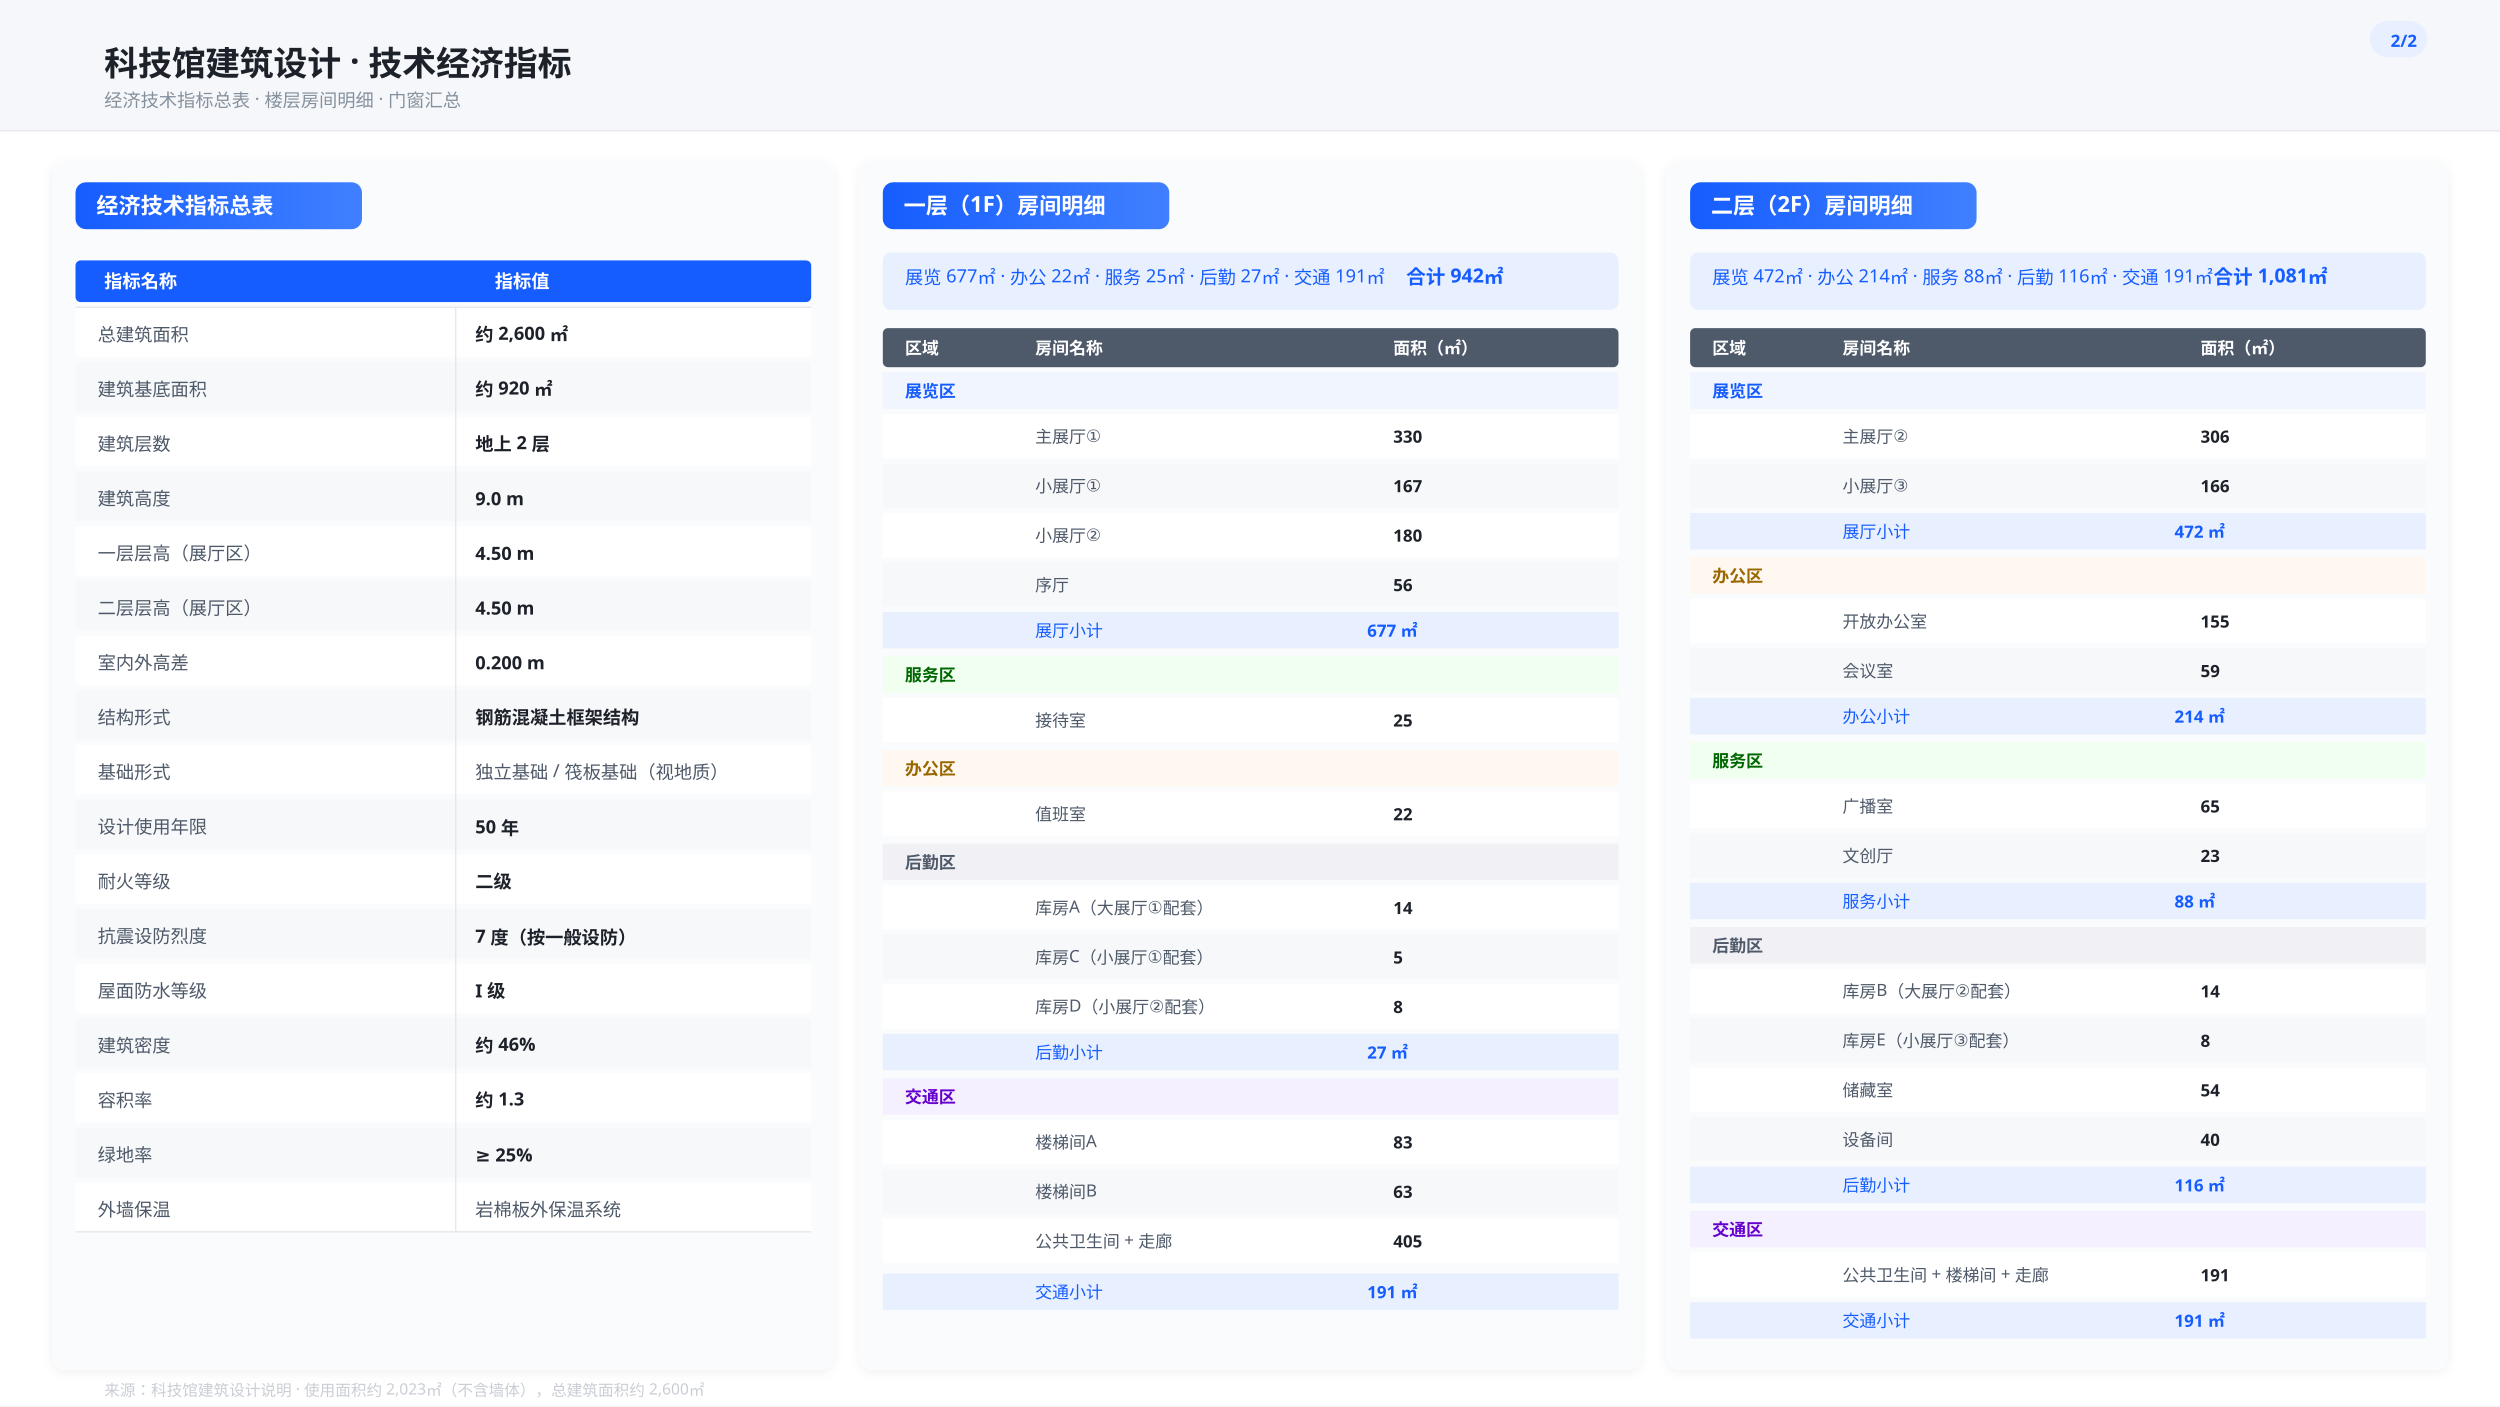
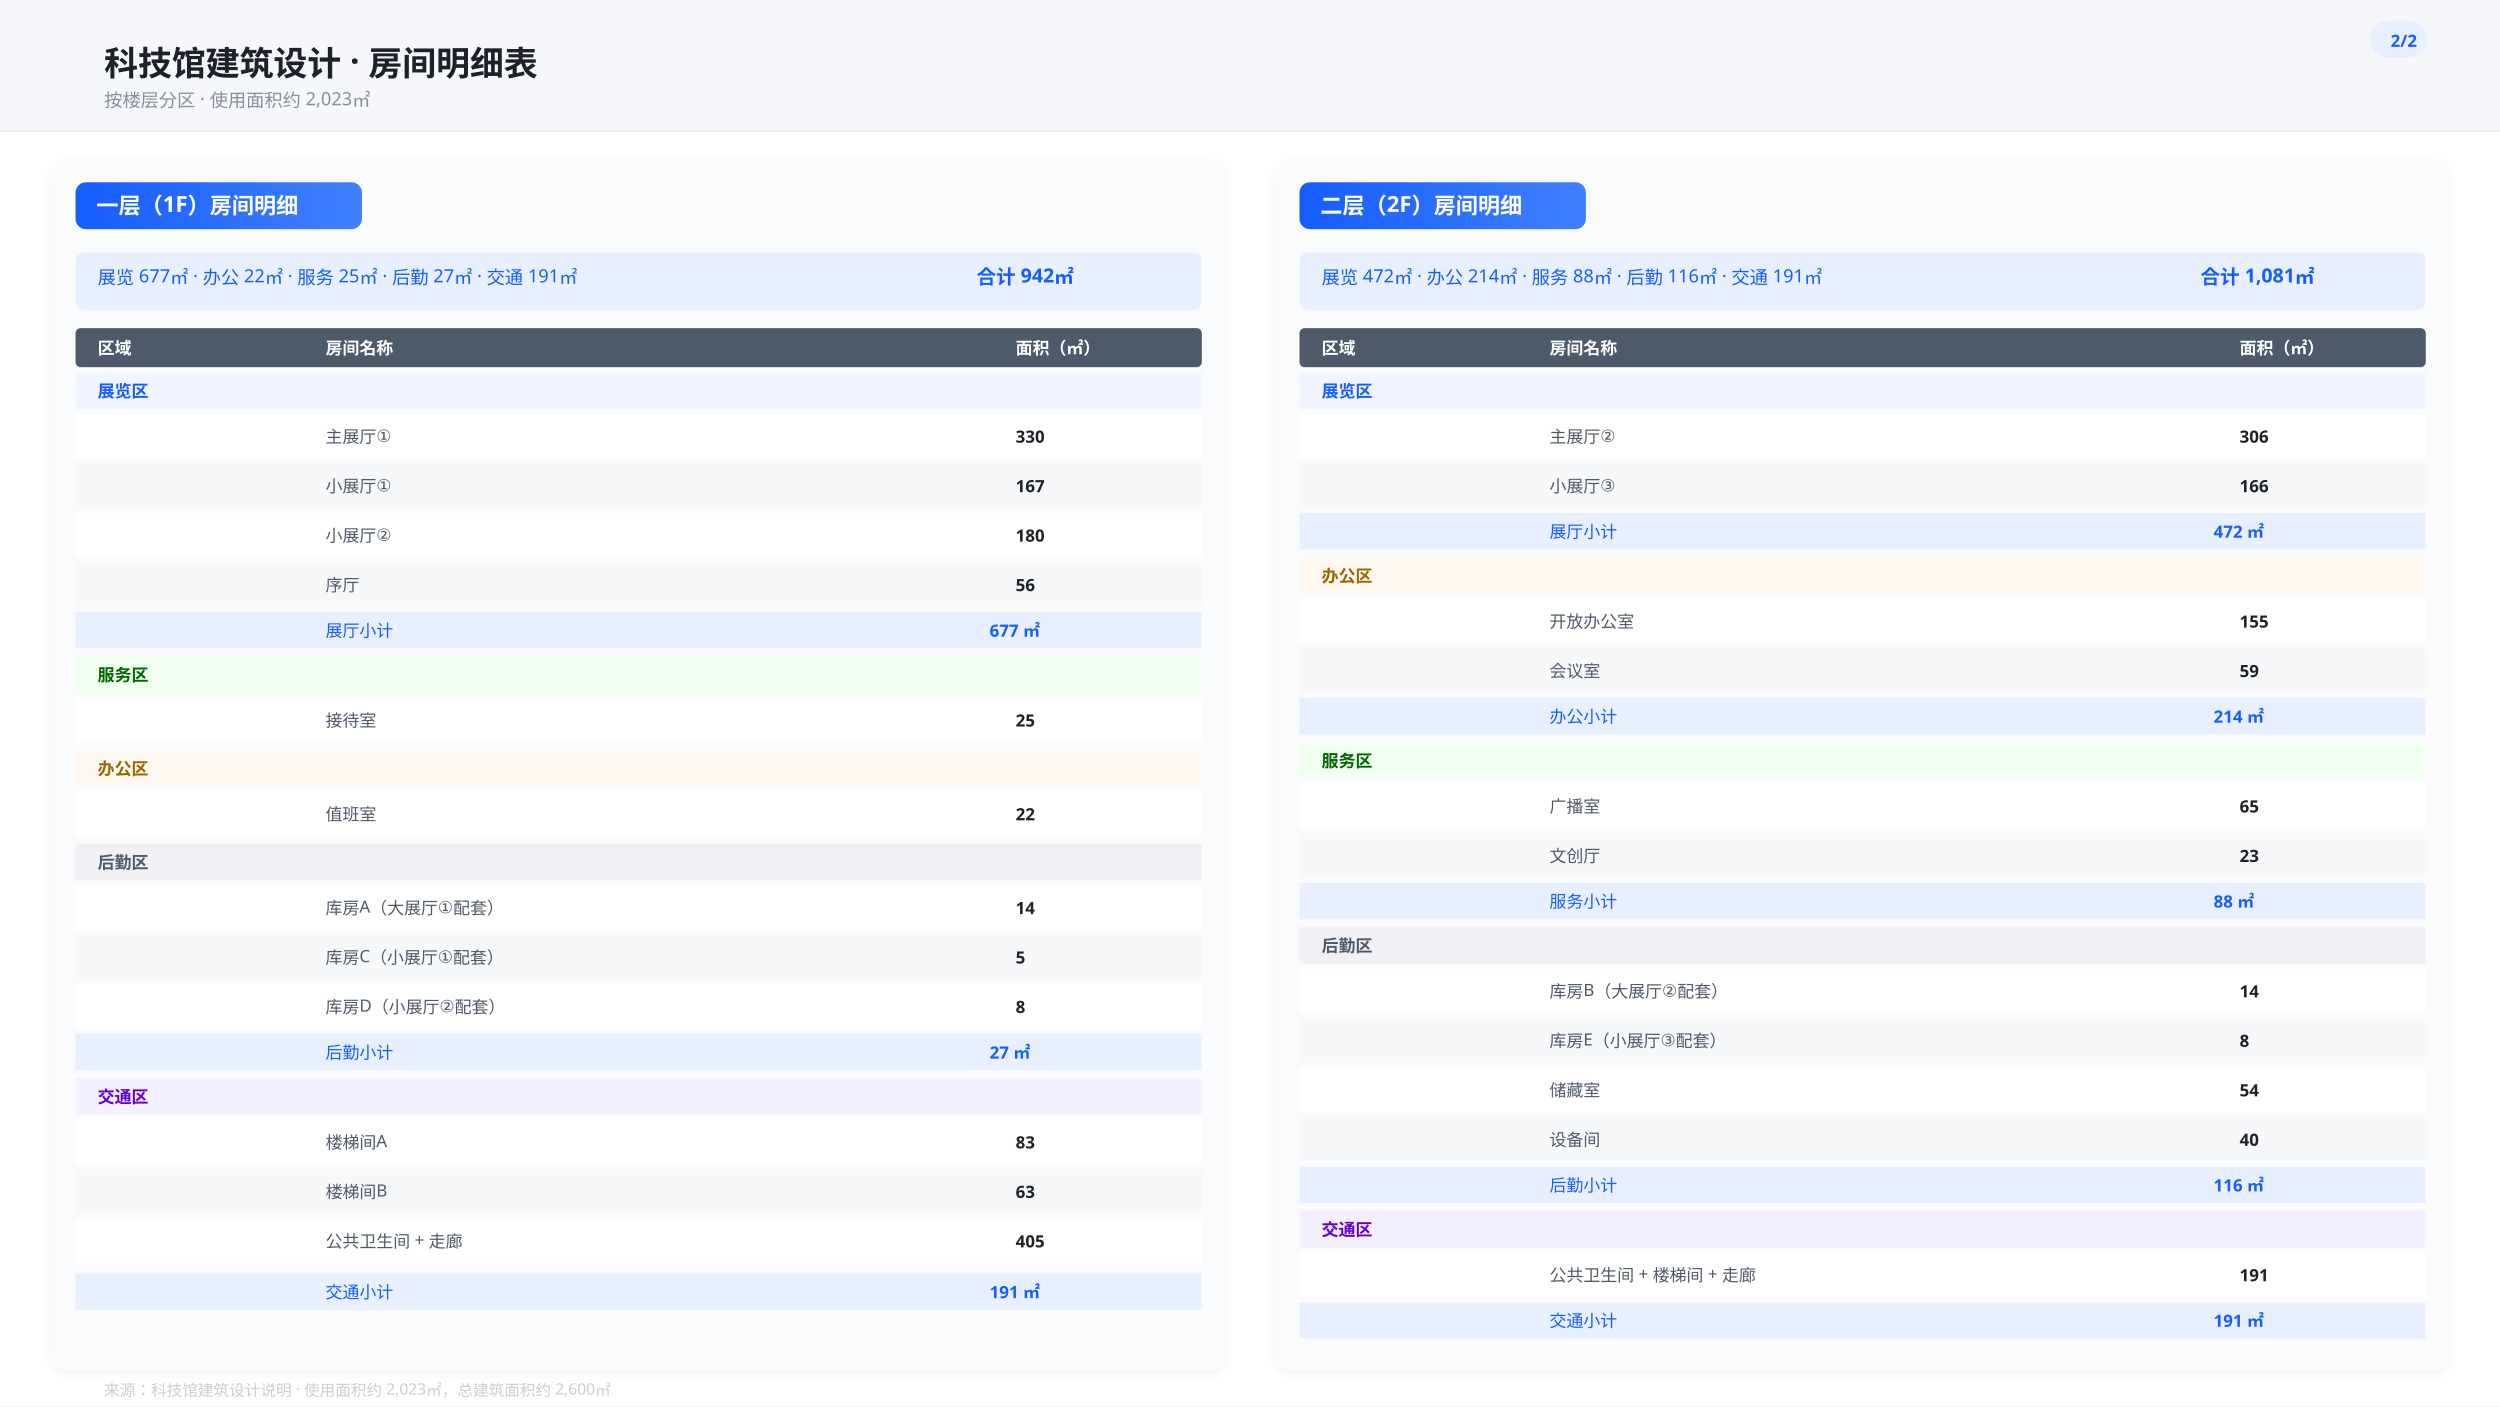
<svg xmlns="http://www.w3.org/2000/svg" width="1920" height="1080">
  <defs>
    <filter id="shadow" x="-2%" y="-2%" width="104%" height="106%">
      <feDropShadow dx="0" dy="2" stdDeviation="4" flood-color="#000" flood-opacity="0.06" />
-     </filter>
-     <filter id="shadow-light" x="-2%" y="-2%" width="104%" height="106%">
-       <feDropShadow dx="0" dy="1" stdDeviation="2" flood-color="#000" flood-opacity="0.04" />
    </filter>
    <linearGradient id="header-grad" x1="0" y1="0" x2="1" y2="0">
      <stop offset="0%" stop-color="#165DFF" />
      <stop offset="100%" stop-color="#4080FF" />
    </linearGradient>
  </defs>
  <rect width="1920" height="1080" fill="#FFFFFF" />
  <rect x="0" y="0" width="1920" height="100" fill="#F5F7FA" />
  <rect x="0" y="100" width="1920" height="1" fill="#E5E6EB" />
-   <text x="80" y="58" font-family="Microsoft YaHei, sans-serif" font-size="26" font-weight="bold" fill="#1D2129">科技馆建筑设计 · 技术经济指标</text>
-   <text x="80" y="82" font-family="Microsoft YaHei, sans-serif" font-size="14" fill="#86909C">经济技术指标总表 · 楼层房间明细 · 门窗汇总</text>
+   <text x="80" y="58" font-family="Microsoft YaHei, sans-serif" font-size="26" font-weight="bold" fill="#1D2129">科技馆建筑设计 · 房间明细表</text>
+   <text x="80" y="82" font-family="Microsoft YaHei, sans-serif" font-size="14" fill="#86909C">按楼层分区 · 使用面积约 2,023㎡</text>
  <rect x="1820" y="16" width="44" height="28" rx="14" fill="#E8F0FF" />
  <text x="1836" y="36" font-family="Microsoft YaHei, sans-serif" font-size="13" font-weight="bold" fill="#165DFF">2/2</text>
-   <rect x="40" y="124" width="600" height="928" fill="#FAFBFC" rx="10" filter="url(#shadow)" />
+   <rect x="40" y="124" width="900" height="928" fill="#FAFBFC" rx="10" filter="url(#shadow)" />
  <rect x="58" y="140" width="220" height="36" rx="8" fill="url(#header-grad)" />
-   <text x="74" y="164" font-family="Microsoft YaHei, sans-serif" font-size="17" font-weight="bold" fill="#FFFFFF">经济技术指标总表</text>
-   <rect x="58" y="200" width="565" height="32" rx="4" fill="#165DFF" />
-   <text x="80" y="221" font-family="Microsoft YaHei, sans-serif" font-size="14" font-weight="bold" fill="#FFFFFF">指标名称</text>
-   <text x="380" y="221" font-family="Microsoft YaHei, sans-serif" font-size="14" font-weight="bold" fill="#FFFFFF">指标值</text>
-   <rect x="58" y="236" width="565" height="38" fill="#FFFFFF" />
-   <rect x="58" y="278" width="565" height="38" fill="#F7F8FA" />
-   <rect x="58" y="320" width="565" height="38" fill="#FFFFFF" />
-   <rect x="58" y="362" width="565" height="38" fill="#F7F8FA" />
-   <rect x="58" y="404" width="565" height="38" fill="#FFFFFF" />
-   <rect x="58" y="446" width="565" height="38" fill="#F7F8FA" />
-   <rect x="58" y="488" width="565" height="38" fill="#FFFFFF" />
-   <rect x="58" y="530" width="565" height="38" fill="#F7F8FA" />
-   <rect x="58" y="572" width="565" height="38" fill="#FFFFFF" />
-   <rect x="58" y="614" width="565" height="38" fill="#F7F8FA" />
-   <rect x="58" y="656" width="565" height="38" fill="#FFFFFF" />
-   <rect x="58" y="698" width="565" height="38" fill="#F7F8FA" />
-   <rect x="58" y="740" width="565" height="38" fill="#FFFFFF" />
-   <rect x="58" y="782" width="565" height="38" fill="#F7F8FA" />
-   <rect x="58" y="824" width="565" height="38" fill="#FFFFFF" />
-   <rect x="58" y="866" width="565" height="38" fill="#F7F8FA" />
-   <rect x="58" y="908" width="565" height="38" fill="#FFFFFF" />
-   <line x1="350" y1="236" x2="350" y2="946" stroke="#E5E6EB" stroke-width="1" />
-   <line x1="58" y1="236" x2="623" y2="236" stroke="#E5E6EB" stroke-width="1" />
-   <line x1="58" y1="946" x2="623" y2="946" stroke="#E5E6EB" stroke-width="1" />
-   <text x="75" y="262" font-family="Microsoft YaHei, sans-serif" font-size="14" fill="#4E5969">总建筑面积</text>
-   <text x="365" y="262" font-family="Microsoft YaHei, sans-serif" font-size="14" font-weight="bold" fill="#1D2129">约 2,600 ㎡</text>
-   <text x="75" y="304" font-family="Microsoft YaHei, sans-serif" font-size="14" fill="#4E5969">建筑基底面积</text>
-   <text x="365" y="304" font-family="Microsoft YaHei, sans-serif" font-size="14" font-weight="bold" fill="#1D2129">约 920 ㎡</text>
-   <text x="75" y="346" font-family="Microsoft YaHei, sans-serif" font-size="14" fill="#4E5969">建筑层数</text>
-   <text x="365" y="346" font-family="Microsoft YaHei, sans-serif" font-size="14" font-weight="bold" fill="#1D2129">地上 2 层</text>
-   <text x="75" y="388" font-family="Microsoft YaHei, sans-serif" font-size="14" fill="#4E5969">建筑高度</text>
-   <text x="365" y="388" font-family="Microsoft YaHei, sans-serif" font-size="14" font-weight="bold" fill="#1D2129">9.0 m</text>
-   <text x="75" y="430" font-family="Microsoft YaHei, sans-serif" font-size="14" fill="#4E5969">一层层高（展厅区）</text>
-   <text x="365" y="430" font-family="Microsoft YaHei, sans-serif" font-size="14" font-weight="bold" fill="#1D2129">4.50 m</text>
-   <text x="75" y="472" font-family="Microsoft YaHei, sans-serif" font-size="14" fill="#4E5969">二层层高（展厅区）</text>
-   <text x="365" y="472" font-family="Microsoft YaHei, sans-serif" font-size="14" font-weight="bold" fill="#1D2129">4.50 m</text>
-   <text x="75" y="514" font-family="Microsoft YaHei, sans-serif" font-size="14" fill="#4E5969">室内外高差</text>
-   <text x="365" y="514" font-family="Microsoft YaHei, sans-serif" font-size="14" font-weight="bold" fill="#1D2129">0.200 m</text>
-   <text x="75" y="556" font-family="Microsoft YaHei, sans-serif" font-size="14" fill="#4E5969">结构形式</text>
-   <text x="365" y="556" font-family="Microsoft YaHei, sans-serif" font-size="14" font-weight="bold" fill="#1D2129">钢筋混凝土框架结构</text>
-   <text x="75" y="598" font-family="Microsoft YaHei, sans-serif" font-size="14" fill="#4E5969">基础形式</text>
-   <text x="365" y="598" font-family="Microsoft YaHei, sans-serif" font-size="14" fill="#4E5969">独立基础 / 筏板基础（视地质）</text>
-   <text x="75" y="640" font-family="Microsoft YaHei, sans-serif" font-size="14" fill="#4E5969">设计使用年限</text>
-   <text x="365" y="640" font-family="Microsoft YaHei, sans-serif" font-size="14" font-weight="bold" fill="#1D2129">50 年</text>
-   <text x="75" y="682" font-family="Microsoft YaHei, sans-serif" font-size="14" fill="#4E5969">耐火等级</text>
-   <text x="365" y="682" font-family="Microsoft YaHei, sans-serif" font-size="14" font-weight="bold" fill="#1D2129">二级</text>
-   <text x="75" y="724" font-family="Microsoft YaHei, sans-serif" font-size="14" fill="#4E5969">抗震设防烈度</text>
-   <text x="365" y="724" font-family="Microsoft YaHei, sans-serif" font-size="14" font-weight="bold" fill="#1D2129">7 度（按一般设防）</text>
-   <text x="75" y="766" font-family="Microsoft YaHei, sans-serif" font-size="14" fill="#4E5969">屋面防水等级</text>
-   <text x="365" y="766" font-family="Microsoft YaHei, sans-serif" font-size="14" font-weight="bold" fill="#1D2129">I 级</text>
-   <text x="75" y="808" font-family="Microsoft YaHei, sans-serif" font-size="14" fill="#4E5969">建筑密度</text>
-   <text x="365" y="808" font-family="Microsoft YaHei, sans-serif" font-size="14" font-weight="bold" fill="#1D2129">约 46%</text>
-   <text x="75" y="850" font-family="Microsoft YaHei, sans-serif" font-size="14" fill="#4E5969">容积率</text>
-   <text x="365" y="850" font-family="Microsoft YaHei, sans-serif" font-size="14" font-weight="bold" fill="#1D2129">约 1.3</text>
-   <text x="75" y="892" font-family="Microsoft YaHei, sans-serif" font-size="14" fill="#4E5969">绿地率</text>
-   <text x="365" y="892" font-family="Microsoft YaHei, sans-serif" font-size="14" font-weight="bold" fill="#1D2129">≥ 25%</text>
-   <text x="75" y="934" font-family="Microsoft YaHei, sans-serif" font-size="14" fill="#4E5969">外墙保温</text>
-   <text x="365" y="934" font-family="Microsoft YaHei, sans-serif" font-size="14" fill="#4E5969">岩棉板外保温系统</text>
-   <rect x="660" y="124" width="600" height="928" fill="#FAFBFC" rx="10" filter="url(#shadow)" />
-   <rect x="678" y="140" width="220" height="36" rx="8" fill="url(#header-grad)" />
-   <text x="694" y="164" font-family="Microsoft YaHei, sans-serif" font-size="17" font-weight="bold" fill="#FFFFFF">一层（1F）房间明细</text>
-   <rect x="678" y="194" width="565" height="44" rx="6" fill="#E8F0FF" />
-   <text x="695" y="218" font-family="Microsoft YaHei, sans-serif" font-size="14" fill="#165DFF">展览 677㎡ · 办公 22㎡ · 服务 25㎡ · 后勤 27㎡ · 交通 191㎡</text>
-   <text x="1080" y="218" font-family="Microsoft YaHei, sans-serif" font-size="15" font-weight="bold" fill="#165DFF">合计 942㎡</text>
-   <rect x="678" y="252" width="565" height="30" rx="4" fill="#4E5969" />
-   <text x="695" y="272" font-family="Microsoft YaHei, sans-serif" font-size="13" font-weight="bold" fill="#FFFFFF">区域</text>
-   <text x="795" y="272" font-family="Microsoft YaHei, sans-serif" font-size="13" font-weight="bold" fill="#FFFFFF">房间名称</text>
-   <text x="1070" y="272" font-family="Microsoft YaHei, sans-serif" font-size="13" font-weight="bold" fill="#FFFFFF">面积（㎡）</text>
-   <rect x="678" y="286" width="565" height="28" fill="#F0F5FF" />
-   <text x="695" y="305" font-family="Microsoft YaHei, sans-serif" font-size="13" font-weight="bold" fill="#165DFF">展览区</text>
-   <rect x="678" y="318" width="565" height="34" fill="#FFFFFF" />
-   <text x="795" y="340" font-family="Microsoft YaHei, sans-serif" font-size="13" fill="#4E5969">主展厅①</text>
-   <text x="1070" y="340" font-family="Microsoft YaHei, sans-serif" font-size="13" font-weight="bold" fill="#1D2129">330</text>
-   <rect x="678" y="356" width="565" height="34" fill="#F7F8FA" />
-   <text x="795" y="378" font-family="Microsoft YaHei, sans-serif" font-size="13" fill="#4E5969">小展厅①</text>
-   <text x="1070" y="378" font-family="Microsoft YaHei, sans-serif" font-size="13" font-weight="bold" fill="#1D2129">167</text>
-   <rect x="678" y="394" width="565" height="34" fill="#FFFFFF" />
-   <text x="795" y="416" font-family="Microsoft YaHei, sans-serif" font-size="13" fill="#4E5969">小展厅②</text>
-   <text x="1070" y="416" font-family="Microsoft YaHei, sans-serif" font-size="13" font-weight="bold" fill="#1D2129">180</text>
-   <rect x="678" y="432" width="565" height="34" fill="#F7F8FA" />
-   <text x="795" y="454" font-family="Microsoft YaHei, sans-serif" font-size="13" fill="#4E5969">序厅</text>
-   <text x="1070" y="454" font-family="Microsoft YaHei, sans-serif" font-size="13" font-weight="bold" fill="#1D2129">56</text>
-   <rect x="678" y="470" width="565" height="28" fill="#E8F0FF" />
-   <text x="795" y="489" font-family="Microsoft YaHei, sans-serif" font-size="13" fill="#165DFF">展厅小计</text>
-   <text x="1050" y="489" font-family="Microsoft YaHei, sans-serif" font-size="13" font-weight="bold" fill="#165DFF">677 ㎡</text>
-   <rect x="678" y="504" width="565" height="28" fill="#F0FFF0" />
-   <text x="695" y="523" font-family="Microsoft YaHei, sans-serif" font-size="13" font-weight="bold" fill="#006600">服务区</text>
-   <rect x="678" y="536" width="565" height="34" fill="#FFFFFF" />
-   <text x="795" y="558" font-family="Microsoft YaHei, sans-serif" font-size="13" fill="#4E5969">接待室</text>
-   <text x="1070" y="558" font-family="Microsoft YaHei, sans-serif" font-size="13" font-weight="bold" fill="#1D2129">25</text>
-   <rect x="678" y="576" width="565" height="28" fill="#FFF8F0" />
-   <text x="695" y="595" font-family="Microsoft YaHei, sans-serif" font-size="13" font-weight="bold" fill="#996600">办公区</text>
-   <rect x="678" y="608" width="565" height="34" fill="#FFFFFF" />
-   <text x="795" y="630" font-family="Microsoft YaHei, sans-serif" font-size="13" fill="#4E5969">值班室</text>
-   <text x="1070" y="630" font-family="Microsoft YaHei, sans-serif" font-size="13" font-weight="bold" fill="#1D2129">22</text>
-   <rect x="678" y="648" width="565" height="28" fill="#F0F0F5" />
-   <text x="695" y="667" font-family="Microsoft YaHei, sans-serif" font-size="13" font-weight="bold" fill="#4E5969">后勤区</text>
-   <rect x="678" y="680" width="565" height="34" fill="#FFFFFF" />
-   <text x="795" y="702" font-family="Microsoft YaHei, sans-serif" font-size="13" fill="#4E5969">库房A（大展厅①配套）</text>
-   <text x="1070" y="702" font-family="Microsoft YaHei, sans-serif" font-size="13" font-weight="bold" fill="#1D2129">14</text>
-   <rect x="678" y="718" width="565" height="34" fill="#F7F8FA" />
-   <text x="795" y="740" font-family="Microsoft YaHei, sans-serif" font-size="13" fill="#4E5969">库房C（小展厅①配套）</text>
-   <text x="1070" y="740" font-family="Microsoft YaHei, sans-serif" font-size="13" font-weight="bold" fill="#1D2129">5</text>
-   <rect x="678" y="756" width="565" height="34" fill="#FFFFFF" />
-   <text x="795" y="778" font-family="Microsoft YaHei, sans-serif" font-size="13" fill="#4E5969">库房D（小展厅②配套）</text>
-   <text x="1070" y="778" font-family="Microsoft YaHei, sans-serif" font-size="13" font-weight="bold" fill="#1D2129">8</text>
-   <rect x="678" y="794" width="565" height="28" fill="#E8F0FF" />
-   <text x="795" y="813" font-family="Microsoft YaHei, sans-serif" font-size="13" fill="#165DFF">后勤小计</text>
-   <text x="1050" y="813" font-family="Microsoft YaHei, sans-serif" font-size="13" font-weight="bold" fill="#165DFF">27 ㎡</text>
-   <rect x="678" y="828" width="565" height="28" fill="#F5F0FF" />
-   <text x="695" y="847" font-family="Microsoft YaHei, sans-serif" font-size="13" font-weight="bold" fill="#6600CC">交通区</text>
-   <rect x="678" y="860" width="565" height="34" fill="#FFFFFF" />
-   <text x="795" y="882" font-family="Microsoft YaHei, sans-serif" font-size="13" fill="#4E5969">楼梯间A</text>
-   <text x="1070" y="882" font-family="Microsoft YaHei, sans-serif" font-size="13" font-weight="bold" fill="#1D2129">83</text>
-   <rect x="678" y="898" width="565" height="34" fill="#F7F8FA" />
-   <text x="795" y="920" font-family="Microsoft YaHei, sans-serif" font-size="13" fill="#4E5969">楼梯间B</text>
-   <text x="1070" y="920" font-family="Microsoft YaHei, sans-serif" font-size="13" font-weight="bold" fill="#1D2129">63</text>
-   <rect x="678" y="936" width="565" height="34" fill="#FFFFFF" />
-   <text x="795" y="958" font-family="Microsoft YaHei, sans-serif" font-size="13" fill="#4E5969">公共卫生间 + 走廊</text>
-   <text x="1070" y="958" font-family="Microsoft YaHei, sans-serif" font-size="13" font-weight="bold" fill="#1D2129">405</text>
-   <rect x="678" y="978" width="565" height="28" fill="#E8F0FF" />
-   <text x="795" y="997" font-family="Microsoft YaHei, sans-serif" font-size="13" fill="#165DFF">交通小计</text>
-   <text x="1050" y="997" font-family="Microsoft YaHei, sans-serif" font-size="13" font-weight="bold" fill="#165DFF">191 ㎡</text>
-   <rect x="1280" y="124" width="600" height="928" fill="#FAFBFC" rx="10" filter="url(#shadow)" />
-   <rect x="1298" y="140" width="220" height="36" rx="8" fill="url(#header-grad)" />
-   <text x="1314" y="164" font-family="Microsoft YaHei, sans-serif" font-size="17" font-weight="bold" fill="#FFFFFF">二层（2F）房间明细</text>
-   <rect x="1298" y="194" width="565" height="44" rx="6" fill="#E8F0FF" />
-   <text x="1315" y="218" font-family="Microsoft YaHei, sans-serif" font-size="14" fill="#165DFF">展览 472㎡ · 办公 214㎡ · 服务 88㎡ · 后勤 116㎡ · 交通 191㎡</text>
-   <text x="1700" y="218" font-family="Microsoft YaHei, sans-serif" font-size="15" font-weight="bold" fill="#165DFF">合计 1,081㎡</text>
-   <rect x="1298" y="252" width="565" height="30" rx="4" fill="#4E5969" />
-   <text x="1315" y="272" font-family="Microsoft YaHei, sans-serif" font-size="13" font-weight="bold" fill="#FFFFFF">区域</text>
-   <text x="1415" y="272" font-family="Microsoft YaHei, sans-serif" font-size="13" font-weight="bold" fill="#FFFFFF">房间名称</text>
-   <text x="1690" y="272" font-family="Microsoft YaHei, sans-serif" font-size="13" font-weight="bold" fill="#FFFFFF">面积（㎡）</text>
-   <rect x="1298" y="286" width="565" height="28" fill="#F0F5FF" />
-   <text x="1315" y="305" font-family="Microsoft YaHei, sans-serif" font-size="13" font-weight="bold" fill="#165DFF">展览区</text>
-   <rect x="1298" y="318" width="565" height="34" fill="#FFFFFF" />
-   <text x="1415" y="340" font-family="Microsoft YaHei, sans-serif" font-size="13" fill="#4E5969">主展厅②</text>
-   <text x="1690" y="340" font-family="Microsoft YaHei, sans-serif" font-size="13" font-weight="bold" fill="#1D2129">306</text>
-   <rect x="1298" y="356" width="565" height="34" fill="#F7F8FA" />
-   <text x="1415" y="378" font-family="Microsoft YaHei, sans-serif" font-size="13" fill="#4E5969">小展厅③</text>
-   <text x="1690" y="378" font-family="Microsoft YaHei, sans-serif" font-size="13" font-weight="bold" fill="#1D2129">166</text>
-   <rect x="1298" y="394" width="565" height="28" fill="#E8F0FF" />
-   <text x="1415" y="413" font-family="Microsoft YaHei, sans-serif" font-size="13" fill="#165DFF">展厅小计</text>
-   <text x="1670" y="413" font-family="Microsoft YaHei, sans-serif" font-size="13" font-weight="bold" fill="#165DFF">472 ㎡</text>
-   <rect x="1298" y="428" width="565" height="28" fill="#FFF8F0" />
-   <text x="1315" y="447" font-family="Microsoft YaHei, sans-serif" font-size="13" font-weight="bold" fill="#996600">办公区</text>
-   <rect x="1298" y="460" width="565" height="34" fill="#FFFFFF" />
-   <text x="1415" y="482" font-family="Microsoft YaHei, sans-serif" font-size="13" fill="#4E5969">开放办公室</text>
-   <text x="1690" y="482" font-family="Microsoft YaHei, sans-serif" font-size="13" font-weight="bold" fill="#1D2129">155</text>
-   <rect x="1298" y="498" width="565" height="34" fill="#F7F8FA" />
-   <text x="1415" y="520" font-family="Microsoft YaHei, sans-serif" font-size="13" fill="#4E5969">会议室</text>
-   <text x="1690" y="520" font-family="Microsoft YaHei, sans-serif" font-size="13" font-weight="bold" fill="#1D2129">59</text>
-   <rect x="1298" y="536" width="565" height="28" fill="#E8F0FF" />
-   <text x="1415" y="555" font-family="Microsoft YaHei, sans-serif" font-size="13" fill="#165DFF">办公小计</text>
-   <text x="1670" y="555" font-family="Microsoft YaHei, sans-serif" font-size="13" font-weight="bold" fill="#165DFF">214 ㎡</text>
-   <rect x="1298" y="570" width="565" height="28" fill="#F0FFF0" />
-   <text x="1315" y="589" font-family="Microsoft YaHei, sans-serif" font-size="13" font-weight="bold" fill="#006600">服务区</text>
-   <rect x="1298" y="602" width="565" height="34" fill="#FFFFFF" />
-   <text x="1415" y="624" font-family="Microsoft YaHei, sans-serif" font-size="13" fill="#4E5969">广播室</text>
-   <text x="1690" y="624" font-family="Microsoft YaHei, sans-serif" font-size="13" font-weight="bold" fill="#1D2129">65</text>
-   <rect x="1298" y="640" width="565" height="34" fill="#F7F8FA" />
-   <text x="1415" y="662" font-family="Microsoft YaHei, sans-serif" font-size="13" fill="#4E5969">文创厅</text>
-   <text x="1690" y="662" font-family="Microsoft YaHei, sans-serif" font-size="13" font-weight="bold" fill="#1D2129">23</text>
-   <rect x="1298" y="678" width="565" height="28" fill="#E8F0FF" />
-   <text x="1415" y="697" font-family="Microsoft YaHei, sans-serif" font-size="13" fill="#165DFF">服务小计</text>
-   <text x="1670" y="697" font-family="Microsoft YaHei, sans-serif" font-size="13" font-weight="bold" fill="#165DFF">88 ㎡</text>
-   <rect x="1298" y="712" width="565" height="28" fill="#F0F0F5" />
-   <text x="1315" y="731" font-family="Microsoft YaHei, sans-serif" font-size="13" font-weight="bold" fill="#4E5969">后勤区</text>
-   <rect x="1298" y="744" width="565" height="34" fill="#FFFFFF" />
-   <text x="1415" y="766" font-family="Microsoft YaHei, sans-serif" font-size="13" fill="#4E5969">库房B（大展厅②配套）</text>
-   <text x="1690" y="766" font-family="Microsoft YaHei, sans-serif" font-size="13" font-weight="bold" fill="#1D2129">14</text>
-   <rect x="1298" y="782" width="565" height="34" fill="#F7F8FA" />
-   <text x="1415" y="804" font-family="Microsoft YaHei, sans-serif" font-size="13" fill="#4E5969">库房E（小展厅③配套）</text>
-   <text x="1690" y="804" font-family="Microsoft YaHei, sans-serif" font-size="13" font-weight="bold" fill="#1D2129">8</text>
-   <rect x="1298" y="820" width="565" height="34" fill="#FFFFFF" />
-   <text x="1415" y="842" font-family="Microsoft YaHei, sans-serif" font-size="13" fill="#4E5969">储藏室</text>
-   <text x="1690" y="842" font-family="Microsoft YaHei, sans-serif" font-size="13" font-weight="bold" fill="#1D2129">54</text>
-   <rect x="1298" y="858" width="565" height="34" fill="#F7F8FA" />
-   <text x="1415" y="880" font-family="Microsoft YaHei, sans-serif" font-size="13" fill="#4E5969">设备间</text>
-   <text x="1690" y="880" font-family="Microsoft YaHei, sans-serif" font-size="13" font-weight="bold" fill="#1D2129">40</text>
-   <rect x="1298" y="896" width="565" height="28" fill="#E8F0FF" />
-   <text x="1415" y="915" font-family="Microsoft YaHei, sans-serif" font-size="13" fill="#165DFF">后勤小计</text>
-   <text x="1670" y="915" font-family="Microsoft YaHei, sans-serif" font-size="13" font-weight="bold" fill="#165DFF">116 ㎡</text>
-   <rect x="1298" y="930" width="565" height="28" fill="#F5F0FF" />
-   <text x="1315" y="949" font-family="Microsoft YaHei, sans-serif" font-size="13" font-weight="bold" fill="#6600CC">交通区</text>
-   <rect x="1298" y="962" width="565" height="34" fill="#FFFFFF" />
-   <text x="1415" y="984" font-family="Microsoft YaHei, sans-serif" font-size="13" fill="#4E5969">公共卫生间 + 楼梯间 + 走廊</text>
-   <text x="1690" y="984" font-family="Microsoft YaHei, sans-serif" font-size="13" font-weight="bold" fill="#1D2129">191</text>
-   <rect x="1298" y="1000" width="565" height="28" fill="#E8F0FF" />
-   <text x="1415" y="1019" font-family="Microsoft YaHei, sans-serif" font-size="13" fill="#165DFF">交通小计</text>
-   <text x="1670" y="1019" font-family="Microsoft YaHei, sans-serif" font-size="13" font-weight="bold" fill="#165DFF">191 ㎡</text>
-   <text x="80" y="1072" font-family="Microsoft YaHei, sans-serif" font-size="12" fill="#C9CDD4">来源：科技馆建筑设计说明 · 使用面积约 2,023㎡（不含墙体），总建筑面积约 2,600㎡</text>
+   <text x="74" y="164" font-family="Microsoft YaHei, sans-serif" font-size="17" font-weight="bold" fill="#FFFFFF">一层（1F）房间明细</text>
+   <rect x="58" y="194" width="865" height="44" rx="6" fill="#E8F0FF" />
+   <text x="75" y="218" font-family="Microsoft YaHei, sans-serif" font-size="14" fill="#165DFF">展览 677㎡ · 办公 22㎡ · 服务 25㎡ · 后勤 27㎡ · 交通 191㎡</text>
+   <text x="750" y="218" font-family="Microsoft YaHei, sans-serif" font-size="15" font-weight="bold" fill="#165DFF">合计 942㎡</text>
+   <rect x="58" y="252" width="865" height="30" rx="4" fill="#4E5969" />
+   <text x="75" y="272" font-family="Microsoft YaHei, sans-serif" font-size="13" font-weight="bold" fill="#FFFFFF">区域</text>
+   <text x="250" y="272" font-family="Microsoft YaHei, sans-serif" font-size="13" font-weight="bold" fill="#FFFFFF">房间名称</text>
+   <text x="780" y="272" font-family="Microsoft YaHei, sans-serif" font-size="13" font-weight="bold" fill="#FFFFFF">面积（㎡）</text>
+   <rect x="58" y="286" width="865" height="28" fill="#F0F5FF" />
+   <text x="75" y="305" font-family="Microsoft YaHei, sans-serif" font-size="13" font-weight="bold" fill="#165DFF">展览区</text>
+   <rect x="58" y="318" width="865" height="34" fill="#FFFFFF" />
+   <text x="250" y="340" font-family="Microsoft YaHei, sans-serif" font-size="13" fill="#4E5969">主展厅①</text>
+   <text x="780" y="340" font-family="Microsoft YaHei, sans-serif" font-size="13" font-weight="bold" fill="#1D2129">330</text>
+   <rect x="58" y="356" width="865" height="34" fill="#F7F8FA" />
+   <text x="250" y="378" font-family="Microsoft YaHei, sans-serif" font-size="13" fill="#4E5969">小展厅①</text>
+   <text x="780" y="378" font-family="Microsoft YaHei, sans-serif" font-size="13" font-weight="bold" fill="#1D2129">167</text>
+   <rect x="58" y="394" width="865" height="34" fill="#FFFFFF" />
+   <text x="250" y="416" font-family="Microsoft YaHei, sans-serif" font-size="13" fill="#4E5969">小展厅②</text>
+   <text x="780" y="416" font-family="Microsoft YaHei, sans-serif" font-size="13" font-weight="bold" fill="#1D2129">180</text>
+   <rect x="58" y="432" width="865" height="34" fill="#F7F8FA" />
+   <text x="250" y="454" font-family="Microsoft YaHei, sans-serif" font-size="13" fill="#4E5969">序厅</text>
+   <text x="780" y="454" font-family="Microsoft YaHei, sans-serif" font-size="13" font-weight="bold" fill="#1D2129">56</text>
+   <rect x="58" y="470" width="865" height="28" fill="#E8F0FF" />
+   <text x="250" y="489" font-family="Microsoft YaHei, sans-serif" font-size="13" fill="#165DFF">展厅小计</text>
+   <text x="760" y="489" font-family="Microsoft YaHei, sans-serif" font-size="13" font-weight="bold" fill="#165DFF">677 ㎡</text>
+   <rect x="58" y="504" width="865" height="28" fill="#F0FFF0" />
+   <text x="75" y="523" font-family="Microsoft YaHei, sans-serif" font-size="13" font-weight="bold" fill="#006600">服务区</text>
+   <rect x="58" y="536" width="865" height="34" fill="#FFFFFF" />
+   <text x="250" y="558" font-family="Microsoft YaHei, sans-serif" font-size="13" fill="#4E5969">接待室</text>
+   <text x="780" y="558" font-family="Microsoft YaHei, sans-serif" font-size="13" font-weight="bold" fill="#1D2129">25</text>
+   <rect x="58" y="576" width="865" height="28" fill="#FFF8F0" />
+   <text x="75" y="595" font-family="Microsoft YaHei, sans-serif" font-size="13" font-weight="bold" fill="#996600">办公区</text>
+   <rect x="58" y="608" width="865" height="34" fill="#FFFFFF" />
+   <text x="250" y="630" font-family="Microsoft YaHei, sans-serif" font-size="13" fill="#4E5969">值班室</text>
+   <text x="780" y="630" font-family="Microsoft YaHei, sans-serif" font-size="13" font-weight="bold" fill="#1D2129">22</text>
+   <rect x="58" y="648" width="865" height="28" fill="#F0F0F5" />
+   <text x="75" y="667" font-family="Microsoft YaHei, sans-serif" font-size="13" font-weight="bold" fill="#4E5969">后勤区</text>
+   <rect x="58" y="680" width="865" height="34" fill="#FFFFFF" />
+   <text x="250" y="702" font-family="Microsoft YaHei, sans-serif" font-size="13" fill="#4E5969">库房A（大展厅①配套）</text>
+   <text x="780" y="702" font-family="Microsoft YaHei, sans-serif" font-size="13" font-weight="bold" fill="#1D2129">14</text>
+   <rect x="58" y="718" width="865" height="34" fill="#F7F8FA" />
+   <text x="250" y="740" font-family="Microsoft YaHei, sans-serif" font-size="13" fill="#4E5969">库房C（小展厅①配套）</text>
+   <text x="780" y="740" font-family="Microsoft YaHei, sans-serif" font-size="13" font-weight="bold" fill="#1D2129">5</text>
+   <rect x="58" y="756" width="865" height="34" fill="#FFFFFF" />
+   <text x="250" y="778" font-family="Microsoft YaHei, sans-serif" font-size="13" fill="#4E5969">库房D（小展厅②配套）</text>
+   <text x="780" y="778" font-family="Microsoft YaHei, sans-serif" font-size="13" font-weight="bold" fill="#1D2129">8</text>
+   <rect x="58" y="794" width="865" height="28" fill="#E8F0FF" />
+   <text x="250" y="813" font-family="Microsoft YaHei, sans-serif" font-size="13" fill="#165DFF">后勤小计</text>
+   <text x="760" y="813" font-family="Microsoft YaHei, sans-serif" font-size="13" font-weight="bold" fill="#165DFF">27 ㎡</text>
+   <rect x="58" y="828" width="865" height="28" fill="#F5F0FF" />
+   <text x="75" y="847" font-family="Microsoft YaHei, sans-serif" font-size="13" font-weight="bold" fill="#6600CC">交通区</text>
+   <rect x="58" y="860" width="865" height="34" fill="#FFFFFF" />
+   <text x="250" y="882" font-family="Microsoft YaHei, sans-serif" font-size="13" fill="#4E5969">楼梯间A</text>
+   <text x="780" y="882" font-family="Microsoft YaHei, sans-serif" font-size="13" font-weight="bold" fill="#1D2129">83</text>
+   <rect x="58" y="898" width="865" height="34" fill="#F7F8FA" />
+   <text x="250" y="920" font-family="Microsoft YaHei, sans-serif" font-size="13" fill="#4E5969">楼梯间B</text>
+   <text x="780" y="920" font-family="Microsoft YaHei, sans-serif" font-size="13" font-weight="bold" fill="#1D2129">63</text>
+   <rect x="58" y="936" width="865" height="34" fill="#FFFFFF" />
+   <text x="250" y="958" font-family="Microsoft YaHei, sans-serif" font-size="13" fill="#4E5969">公共卫生间 + 走廊</text>
+   <text x="780" y="958" font-family="Microsoft YaHei, sans-serif" font-size="13" font-weight="bold" fill="#1D2129">405</text>
+   <rect x="58" y="978" width="865" height="28" fill="#E8F0FF" />
+   <text x="250" y="997" font-family="Microsoft YaHei, sans-serif" font-size="13" fill="#165DFF">交通小计</text>
+   <text x="760" y="997" font-family="Microsoft YaHei, sans-serif" font-size="13" font-weight="bold" fill="#165DFF">191 ㎡</text>
+   <rect x="980" y="124" width="900" height="928" fill="#FAFBFC" rx="10" filter="url(#shadow)" />
+   <rect x="998" y="140" width="220" height="36" rx="8" fill="url(#header-grad)" />
+   <text x="1014" y="164" font-family="Microsoft YaHei, sans-serif" font-size="17" font-weight="bold" fill="#FFFFFF">二层（2F）房间明细</text>
+   <rect x="998" y="194" width="865" height="44" rx="6" fill="#E8F0FF" />
+   <text x="1015" y="218" font-family="Microsoft YaHei, sans-serif" font-size="14" fill="#165DFF">展览 472㎡ · 办公 214㎡ · 服务 88㎡ · 后勤 116㎡ · 交通 191㎡</text>
+   <text x="1690" y="218" font-family="Microsoft YaHei, sans-serif" font-size="15" font-weight="bold" fill="#165DFF">合计 1,081㎡</text>
+   <rect x="998" y="252" width="865" height="30" rx="4" fill="#4E5969" />
+   <text x="1015" y="272" font-family="Microsoft YaHei, sans-serif" font-size="13" font-weight="bold" fill="#FFFFFF">区域</text>
+   <text x="1190" y="272" font-family="Microsoft YaHei, sans-serif" font-size="13" font-weight="bold" fill="#FFFFFF">房间名称</text>
+   <text x="1720" y="272" font-family="Microsoft YaHei, sans-serif" font-size="13" font-weight="bold" fill="#FFFFFF">面积（㎡）</text>
+   <rect x="998" y="286" width="865" height="28" fill="#F0F5FF" />
+   <text x="1015" y="305" font-family="Microsoft YaHei, sans-serif" font-size="13" font-weight="bold" fill="#165DFF">展览区</text>
+   <rect x="998" y="318" width="865" height="34" fill="#FFFFFF" />
+   <text x="1190" y="340" font-family="Microsoft YaHei, sans-serif" font-size="13" fill="#4E5969">主展厅②</text>
+   <text x="1720" y="340" font-family="Microsoft YaHei, sans-serif" font-size="13" font-weight="bold" fill="#1D2129">306</text>
+   <rect x="998" y="356" width="865" height="34" fill="#F7F8FA" />
+   <text x="1190" y="378" font-family="Microsoft YaHei, sans-serif" font-size="13" fill="#4E5969">小展厅③</text>
+   <text x="1720" y="378" font-family="Microsoft YaHei, sans-serif" font-size="13" font-weight="bold" fill="#1D2129">166</text>
+   <rect x="998" y="394" width="865" height="28" fill="#E8F0FF" />
+   <text x="1190" y="413" font-family="Microsoft YaHei, sans-serif" font-size="13" fill="#165DFF">展厅小计</text>
+   <text x="1700" y="413" font-family="Microsoft YaHei, sans-serif" font-size="13" font-weight="bold" fill="#165DFF">472 ㎡</text>
+   <rect x="998" y="428" width="865" height="28" fill="#FFF8F0" />
+   <text x="1015" y="447" font-family="Microsoft YaHei, sans-serif" font-size="13" font-weight="bold" fill="#996600">办公区</text>
+   <rect x="998" y="460" width="865" height="34" fill="#FFFFFF" />
+   <text x="1190" y="482" font-family="Microsoft YaHei, sans-serif" font-size="13" fill="#4E5969">开放办公室</text>
+   <text x="1720" y="482" font-family="Microsoft YaHei, sans-serif" font-size="13" font-weight="bold" fill="#1D2129">155</text>
+   <rect x="998" y="498" width="865" height="34" fill="#F7F8FA" />
+   <text x="1190" y="520" font-family="Microsoft YaHei, sans-serif" font-size="13" fill="#4E5969">会议室</text>
+   <text x="1720" y="520" font-family="Microsoft YaHei, sans-serif" font-size="13" font-weight="bold" fill="#1D2129">59</text>
+   <rect x="998" y="536" width="865" height="28" fill="#E8F0FF" />
+   <text x="1190" y="555" font-family="Microsoft YaHei, sans-serif" font-size="13" fill="#165DFF">办公小计</text>
+   <text x="1700" y="555" font-family="Microsoft YaHei, sans-serif" font-size="13" font-weight="bold" fill="#165DFF">214 ㎡</text>
+   <rect x="998" y="570" width="865" height="28" fill="#F0FFF0" />
+   <text x="1015" y="589" font-family="Microsoft YaHei, sans-serif" font-size="13" font-weight="bold" fill="#006600">服务区</text>
+   <rect x="998" y="602" width="865" height="34" fill="#FFFFFF" />
+   <text x="1190" y="624" font-family="Microsoft YaHei, sans-serif" font-size="13" fill="#4E5969">广播室</text>
+   <text x="1720" y="624" font-family="Microsoft YaHei, sans-serif" font-size="13" font-weight="bold" fill="#1D2129">65</text>
+   <rect x="998" y="640" width="865" height="34" fill="#F7F8FA" />
+   <text x="1190" y="662" font-family="Microsoft YaHei, sans-serif" font-size="13" fill="#4E5969">文创厅</text>
+   <text x="1720" y="662" font-family="Microsoft YaHei, sans-serif" font-size="13" font-weight="bold" fill="#1D2129">23</text>
+   <rect x="998" y="678" width="865" height="28" fill="#E8F0FF" />
+   <text x="1190" y="697" font-family="Microsoft YaHei, sans-serif" font-size="13" fill="#165DFF">服务小计</text>
+   <text x="1700" y="697" font-family="Microsoft YaHei, sans-serif" font-size="13" font-weight="bold" fill="#165DFF">88 ㎡</text>
+   <rect x="998" y="712" width="865" height="28" fill="#F0F0F5" />
+   <text x="1015" y="731" font-family="Microsoft YaHei, sans-serif" font-size="13" font-weight="bold" fill="#4E5969">后勤区</text>
+   <rect x="998" y="744" width="865" height="34" fill="#FFFFFF" />
+   <text x="1190" y="766" font-family="Microsoft YaHei, sans-serif" font-size="13" fill="#4E5969">库房B（大展厅②配套）</text>
+   <text x="1720" y="766" font-family="Microsoft YaHei, sans-serif" font-size="13" font-weight="bold" fill="#1D2129">14</text>
+   <rect x="998" y="782" width="865" height="34" fill="#F7F8FA" />
+   <text x="1190" y="804" font-family="Microsoft YaHei, sans-serif" font-size="13" fill="#4E5969">库房E（小展厅③配套）</text>
+   <text x="1720" y="804" font-family="Microsoft YaHei, sans-serif" font-size="13" font-weight="bold" fill="#1D2129">8</text>
+   <rect x="998" y="820" width="865" height="34" fill="#FFFFFF" />
+   <text x="1190" y="842" font-family="Microsoft YaHei, sans-serif" font-size="13" fill="#4E5969">储藏室</text>
+   <text x="1720" y="842" font-family="Microsoft YaHei, sans-serif" font-size="13" font-weight="bold" fill="#1D2129">54</text>
+   <rect x="998" y="858" width="865" height="34" fill="#F7F8FA" />
+   <text x="1190" y="880" font-family="Microsoft YaHei, sans-serif" font-size="13" fill="#4E5969">设备间</text>
+   <text x="1720" y="880" font-family="Microsoft YaHei, sans-serif" font-size="13" font-weight="bold" fill="#1D2129">40</text>
+   <rect x="998" y="896" width="865" height="28" fill="#E8F0FF" />
+   <text x="1190" y="915" font-family="Microsoft YaHei, sans-serif" font-size="13" fill="#165DFF">后勤小计</text>
+   <text x="1700" y="915" font-family="Microsoft YaHei, sans-serif" font-size="13" font-weight="bold" fill="#165DFF">116 ㎡</text>
+   <rect x="998" y="930" width="865" height="28" fill="#F5F0FF" />
+   <text x="1015" y="949" font-family="Microsoft YaHei, sans-serif" font-size="13" font-weight="bold" fill="#6600CC">交通区</text>
+   <rect x="998" y="962" width="865" height="34" fill="#FFFFFF" />
+   <text x="1190" y="984" font-family="Microsoft YaHei, sans-serif" font-size="13" fill="#4E5969">公共卫生间 + 楼梯间 + 走廊</text>
+   <text x="1720" y="984" font-family="Microsoft YaHei, sans-serif" font-size="13" font-weight="bold" fill="#1D2129">191</text>
+   <rect x="998" y="1000" width="865" height="28" fill="#E8F0FF" />
+   <text x="1190" y="1019" font-family="Microsoft YaHei, sans-serif" font-size="13" fill="#165DFF">交通小计</text>
+   <text x="1700" y="1019" font-family="Microsoft YaHei, sans-serif" font-size="13" font-weight="bold" fill="#165DFF">191 ㎡</text>
+   <text x="80" y="1072" font-family="Microsoft YaHei, sans-serif" font-size="12" fill="#C9CDD4">来源：科技馆建筑设计说明 · 使用面积约 2,023㎡，总建筑面积约 2,600㎡</text>
</svg>
